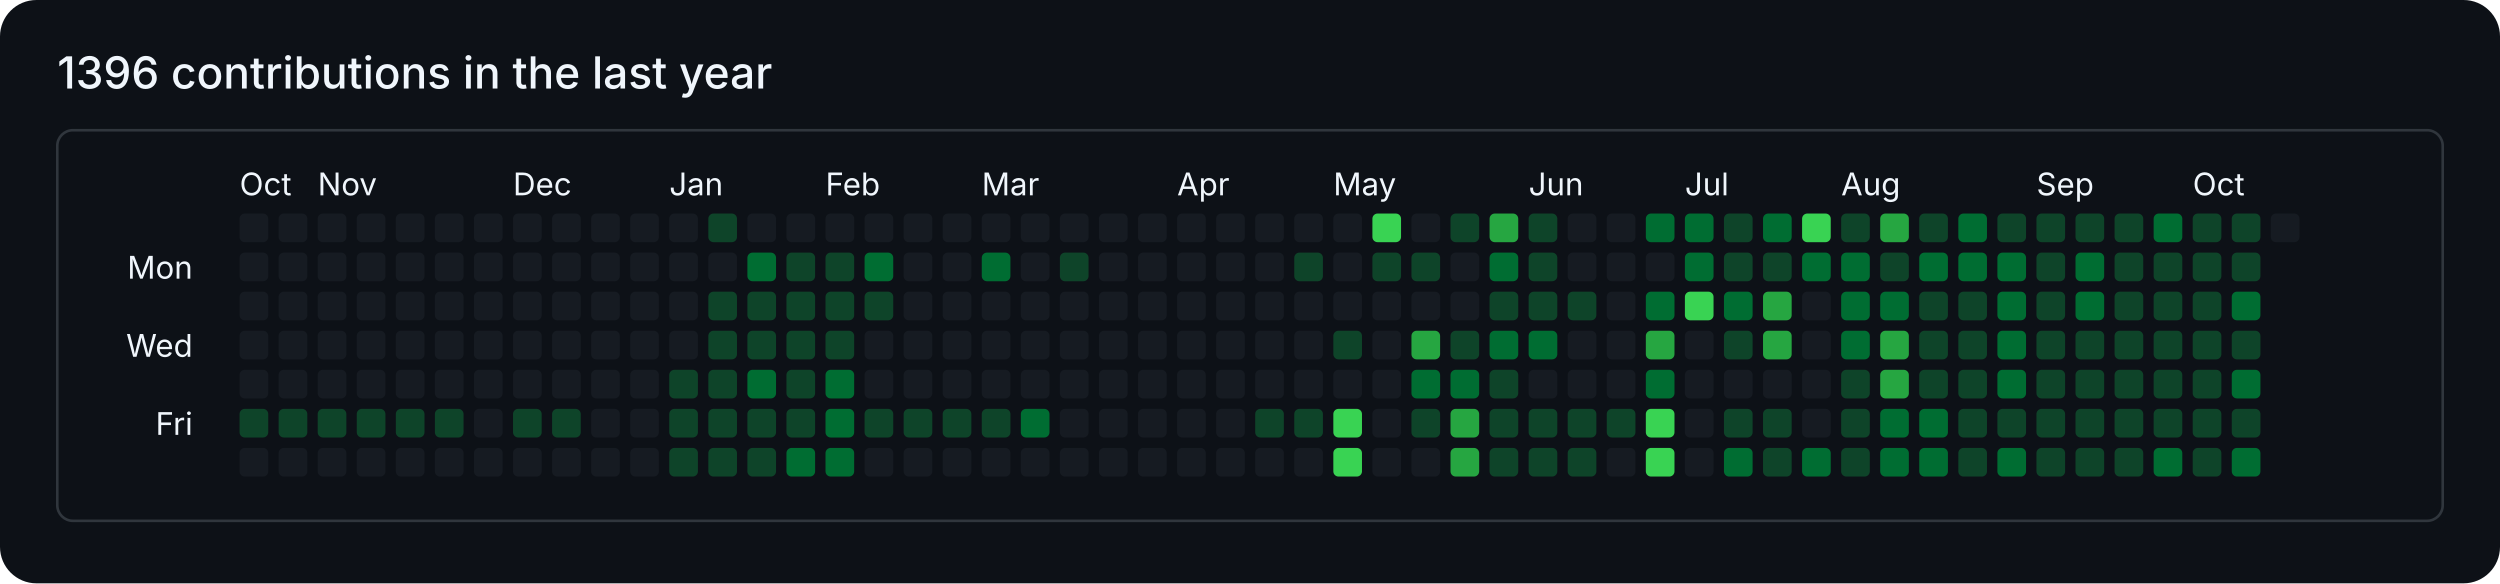
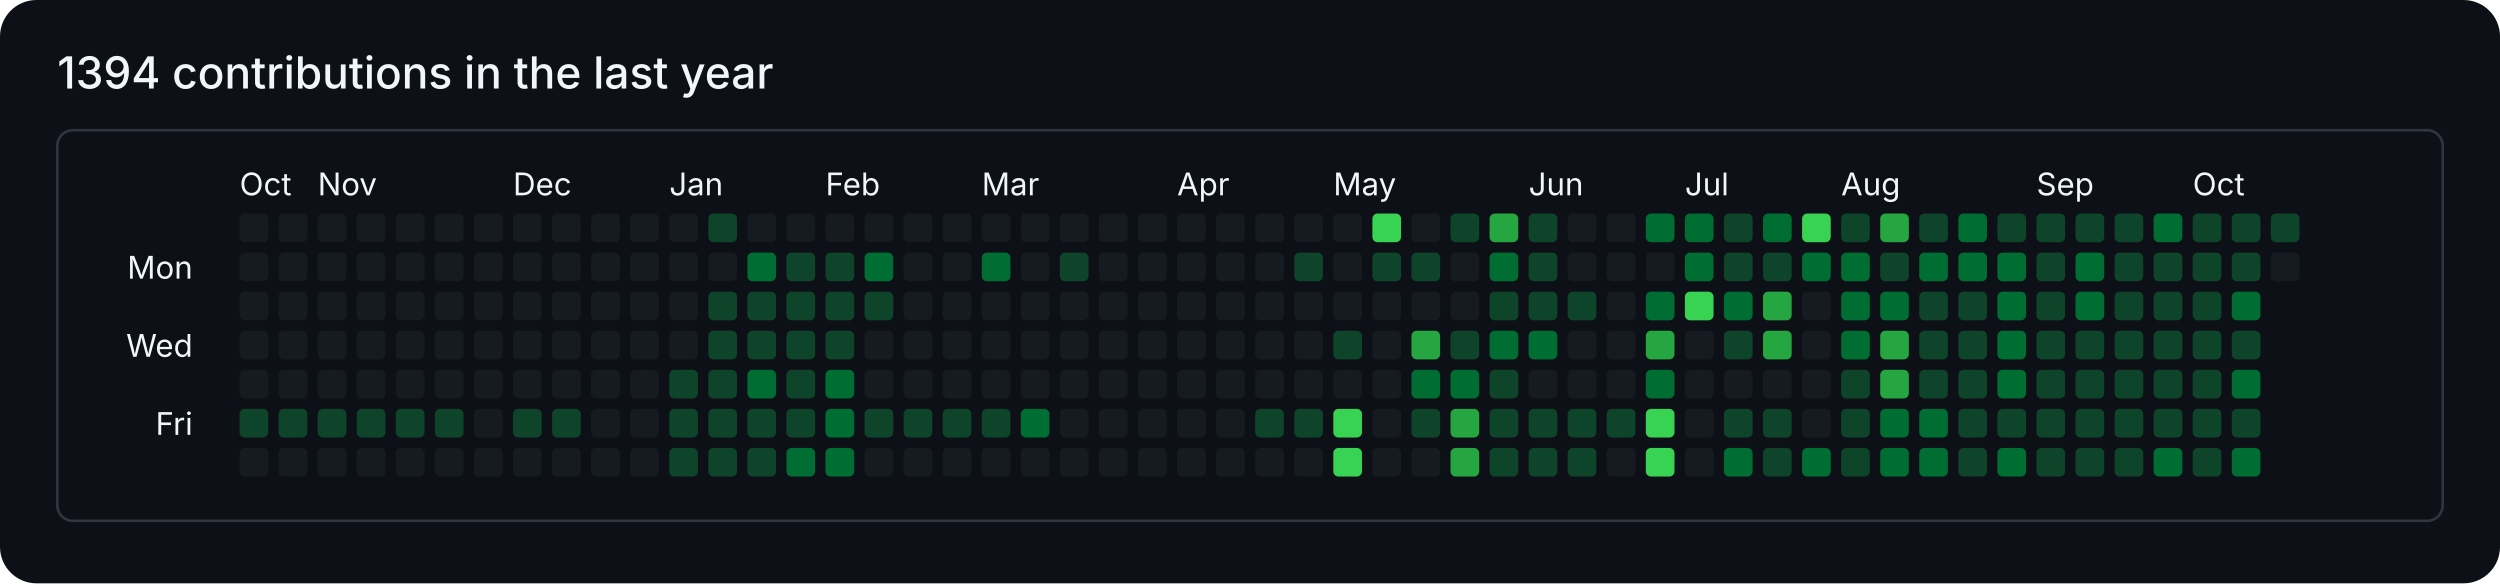
<svg xmlns="http://www.w3.org/2000/svg" width="1200" height="280" viewBox="0 0 960 224" fill="none" role="img" aria-label="AleksZyro GitHub contribution calendar">
  <style>
    .title { font: 500 17px -apple-system, BlinkMacSystemFont, 'Segoe UI', sans-serif; fill: #f0f6fc; }
    .month-label, .weekday-label, .legend, .hint { font: 400 12px -apple-system, BlinkMacSystemFont, 'Segoe UI', sans-serif; fill: #f0f6fc; }
    .hint, .legend-muted { fill: #8b949e; }
    .day-cell { shape-rendering: geometricPrecision; }
  </style>
  <rect width="960" height="224" rx="14" fill="#0d1117" />
-   <text x="22" y="34" class="title">1396 contributions in the last year</text>
+   <text x="22" y="34" class="title">1394 contributions in the last year</text>
  <rect x="22" y="50" width="916" height="150" rx="6" fill="none" stroke="#30363d" />
  <text x="92" y="75" class="month-label">Oct</text>
  <text x="122" y="75" class="month-label">Nov</text>
  <text x="197" y="75" class="month-label">Dec</text>
  <text x="257" y="75" class="month-label">Jan</text>
  <text x="317" y="75" class="month-label">Feb</text>
  <text x="377" y="75" class="month-label">Mar</text>
  <text x="452" y="75" class="month-label">Apr</text>
  <text x="512" y="75" class="month-label">May</text>
  <text x="587" y="75" class="month-label">Jun</text>
  <text x="647" y="75" class="month-label">Jul</text>
  <text x="707" y="75" class="month-label">Aug</text>
  <text x="782" y="75" class="month-label">Sep</text>
  <text x="842" y="75" class="month-label">Oct</text>
  <text x="74" y="107" class="weekday-label" text-anchor="end">Mon</text>
  <text x="74" y="137" class="weekday-label" text-anchor="end">Wed</text>
  <text x="74" y="167" class="weekday-label" text-anchor="end">Fri</text>
  <rect class="day-cell" x="92" y="82" width="11" height="11" rx="2" fill="#161b22" />
  <rect class="day-cell" x="92" y="97" width="11" height="11" rx="2" fill="#161b22" />
  <rect class="day-cell" x="92" y="112" width="11" height="11" rx="2" fill="#161b22" />
  <rect class="day-cell" x="92" y="127" width="11" height="11" rx="2" fill="#161b22" />
  <rect class="day-cell" x="92" y="142" width="11" height="11" rx="2" fill="#161b22" />
  <rect class="day-cell" x="92" y="157" width="11" height="11" rx="2" fill="#0e4429" />
  <rect class="day-cell" x="92" y="172" width="11" height="11" rx="2" fill="#161b22" />
  <rect class="day-cell" x="107" y="82" width="11" height="11" rx="2" fill="#161b22" />
  <rect class="day-cell" x="107" y="97" width="11" height="11" rx="2" fill="#161b22" />
  <rect class="day-cell" x="107" y="112" width="11" height="11" rx="2" fill="#161b22" />
  <rect class="day-cell" x="107" y="127" width="11" height="11" rx="2" fill="#161b22" />
  <rect class="day-cell" x="107" y="142" width="11" height="11" rx="2" fill="#161b22" />
  <rect class="day-cell" x="107" y="157" width="11" height="11" rx="2" fill="#0e4429" />
  <rect class="day-cell" x="107" y="172" width="11" height="11" rx="2" fill="#161b22" />
  <rect class="day-cell" x="122" y="82" width="11" height="11" rx="2" fill="#161b22" />
  <rect class="day-cell" x="122" y="97" width="11" height="11" rx="2" fill="#161b22" />
  <rect class="day-cell" x="122" y="112" width="11" height="11" rx="2" fill="#161b22" />
  <rect class="day-cell" x="122" y="127" width="11" height="11" rx="2" fill="#161b22" />
  <rect class="day-cell" x="122" y="142" width="11" height="11" rx="2" fill="#161b22" />
  <rect class="day-cell" x="122" y="157" width="11" height="11" rx="2" fill="#0e4429" />
  <rect class="day-cell" x="122" y="172" width="11" height="11" rx="2" fill="#161b22" />
  <rect class="day-cell" x="137" y="82" width="11" height="11" rx="2" fill="#161b22" />
  <rect class="day-cell" x="137" y="97" width="11" height="11" rx="2" fill="#161b22" />
  <rect class="day-cell" x="137" y="112" width="11" height="11" rx="2" fill="#161b22" />
  <rect class="day-cell" x="137" y="127" width="11" height="11" rx="2" fill="#161b22" />
  <rect class="day-cell" x="137" y="142" width="11" height="11" rx="2" fill="#161b22" />
  <rect class="day-cell" x="137" y="157" width="11" height="11" rx="2" fill="#0e4429" />
  <rect class="day-cell" x="137" y="172" width="11" height="11" rx="2" fill="#161b22" />
  <rect class="day-cell" x="152" y="82" width="11" height="11" rx="2" fill="#161b22" />
  <rect class="day-cell" x="152" y="97" width="11" height="11" rx="2" fill="#161b22" />
  <rect class="day-cell" x="152" y="112" width="11" height="11" rx="2" fill="#161b22" />
  <rect class="day-cell" x="152" y="127" width="11" height="11" rx="2" fill="#161b22" />
  <rect class="day-cell" x="152" y="142" width="11" height="11" rx="2" fill="#161b22" />
  <rect class="day-cell" x="152" y="157" width="11" height="11" rx="2" fill="#0e4429" />
  <rect class="day-cell" x="152" y="172" width="11" height="11" rx="2" fill="#161b22" />
  <rect class="day-cell" x="167" y="82" width="11" height="11" rx="2" fill="#161b22" />
  <rect class="day-cell" x="167" y="97" width="11" height="11" rx="2" fill="#161b22" />
  <rect class="day-cell" x="167" y="112" width="11" height="11" rx="2" fill="#161b22" />
  <rect class="day-cell" x="167" y="127" width="11" height="11" rx="2" fill="#161b22" />
  <rect class="day-cell" x="167" y="142" width="11" height="11" rx="2" fill="#161b22" />
  <rect class="day-cell" x="167" y="157" width="11" height="11" rx="2" fill="#0e4429" />
  <rect class="day-cell" x="167" y="172" width="11" height="11" rx="2" fill="#161b22" />
  <rect class="day-cell" x="182" y="82" width="11" height="11" rx="2" fill="#161b22" />
  <rect class="day-cell" x="182" y="97" width="11" height="11" rx="2" fill="#161b22" />
  <rect class="day-cell" x="182" y="112" width="11" height="11" rx="2" fill="#161b22" />
  <rect class="day-cell" x="182" y="127" width="11" height="11" rx="2" fill="#161b22" />
  <rect class="day-cell" x="182" y="142" width="11" height="11" rx="2" fill="#161b22" />
  <rect class="day-cell" x="182" y="157" width="11" height="11" rx="2" fill="#161b22" />
  <rect class="day-cell" x="182" y="172" width="11" height="11" rx="2" fill="#161b22" />
  <rect class="day-cell" x="197" y="82" width="11" height="11" rx="2" fill="#161b22" />
  <rect class="day-cell" x="197" y="97" width="11" height="11" rx="2" fill="#161b22" />
  <rect class="day-cell" x="197" y="112" width="11" height="11" rx="2" fill="#161b22" />
  <rect class="day-cell" x="197" y="127" width="11" height="11" rx="2" fill="#161b22" />
  <rect class="day-cell" x="197" y="142" width="11" height="11" rx="2" fill="#161b22" />
  <rect class="day-cell" x="197" y="157" width="11" height="11" rx="2" fill="#0e4429" />
  <rect class="day-cell" x="197" y="172" width="11" height="11" rx="2" fill="#161b22" />
  <rect class="day-cell" x="212" y="82" width="11" height="11" rx="2" fill="#161b22" />
  <rect class="day-cell" x="212" y="97" width="11" height="11" rx="2" fill="#161b22" />
  <rect class="day-cell" x="212" y="112" width="11" height="11" rx="2" fill="#161b22" />
  <rect class="day-cell" x="212" y="127" width="11" height="11" rx="2" fill="#161b22" />
  <rect class="day-cell" x="212" y="142" width="11" height="11" rx="2" fill="#161b22" />
  <rect class="day-cell" x="212" y="157" width="11" height="11" rx="2" fill="#0e4429" />
  <rect class="day-cell" x="212" y="172" width="11" height="11" rx="2" fill="#161b22" />
  <rect class="day-cell" x="227" y="82" width="11" height="11" rx="2" fill="#161b22" />
  <rect class="day-cell" x="227" y="97" width="11" height="11" rx="2" fill="#161b22" />
  <rect class="day-cell" x="227" y="112" width="11" height="11" rx="2" fill="#161b22" />
  <rect class="day-cell" x="227" y="127" width="11" height="11" rx="2" fill="#161b22" />
  <rect class="day-cell" x="227" y="142" width="11" height="11" rx="2" fill="#161b22" />
  <rect class="day-cell" x="227" y="157" width="11" height="11" rx="2" fill="#161b22" />
  <rect class="day-cell" x="227" y="172" width="11" height="11" rx="2" fill="#161b22" />
  <rect class="day-cell" x="242" y="82" width="11" height="11" rx="2" fill="#161b22" />
  <rect class="day-cell" x="242" y="97" width="11" height="11" rx="2" fill="#161b22" />
  <rect class="day-cell" x="242" y="112" width="11" height="11" rx="2" fill="#161b22" />
  <rect class="day-cell" x="242" y="127" width="11" height="11" rx="2" fill="#161b22" />
  <rect class="day-cell" x="242" y="142" width="11" height="11" rx="2" fill="#161b22" />
  <rect class="day-cell" x="242" y="157" width="11" height="11" rx="2" fill="#161b22" />
  <rect class="day-cell" x="242" y="172" width="11" height="11" rx="2" fill="#161b22" />
  <rect class="day-cell" x="257" y="82" width="11" height="11" rx="2" fill="#161b22" />
  <rect class="day-cell" x="257" y="97" width="11" height="11" rx="2" fill="#161b22" />
  <rect class="day-cell" x="257" y="112" width="11" height="11" rx="2" fill="#161b22" />
  <rect class="day-cell" x="257" y="127" width="11" height="11" rx="2" fill="#161b22" />
  <rect class="day-cell" x="257" y="142" width="11" height="11" rx="2" fill="#0e4429" />
  <rect class="day-cell" x="257" y="157" width="11" height="11" rx="2" fill="#0e4429" />
  <rect class="day-cell" x="257" y="172" width="11" height="11" rx="2" fill="#0e4429" />
  <rect class="day-cell" x="272" y="82" width="11" height="11" rx="2" fill="#0e4429" />
  <rect class="day-cell" x="272" y="97" width="11" height="11" rx="2" fill="#161b22" />
  <rect class="day-cell" x="272" y="112" width="11" height="11" rx="2" fill="#0e4429" />
  <rect class="day-cell" x="272" y="127" width="11" height="11" rx="2" fill="#0e4429" />
  <rect class="day-cell" x="272" y="142" width="11" height="11" rx="2" fill="#0e4429" />
  <rect class="day-cell" x="272" y="157" width="11" height="11" rx="2" fill="#0e4429" />
  <rect class="day-cell" x="272" y="172" width="11" height="11" rx="2" fill="#0e4429" />
  <rect class="day-cell" x="287" y="82" width="11" height="11" rx="2" fill="#161b22" />
  <rect class="day-cell" x="287" y="97" width="11" height="11" rx="2" fill="#006d32" />
  <rect class="day-cell" x="287" y="112" width="11" height="11" rx="2" fill="#0e4429" />
  <rect class="day-cell" x="287" y="127" width="11" height="11" rx="2" fill="#0e4429" />
  <rect class="day-cell" x="287" y="142" width="11" height="11" rx="2" fill="#006d32" />
  <rect class="day-cell" x="287" y="157" width="11" height="11" rx="2" fill="#0e4429" />
  <rect class="day-cell" x="287" y="172" width="11" height="11" rx="2" fill="#0e4429" />
  <rect class="day-cell" x="302" y="82" width="11" height="11" rx="2" fill="#161b22" />
  <rect class="day-cell" x="302" y="97" width="11" height="11" rx="2" fill="#0e4429" />
  <rect class="day-cell" x="302" y="112" width="11" height="11" rx="2" fill="#0e4429" />
  <rect class="day-cell" x="302" y="127" width="11" height="11" rx="2" fill="#0e4429" />
  <rect class="day-cell" x="302" y="142" width="11" height="11" rx="2" fill="#0e4429" />
  <rect class="day-cell" x="302" y="157" width="11" height="11" rx="2" fill="#0e4429" />
  <rect class="day-cell" x="302" y="172" width="11" height="11" rx="2" fill="#006d32" />
  <rect class="day-cell" x="317" y="82" width="11" height="11" rx="2" fill="#161b22" />
  <rect class="day-cell" x="317" y="97" width="11" height="11" rx="2" fill="#0e4429" />
  <rect class="day-cell" x="317" y="112" width="11" height="11" rx="2" fill="#0e4429" />
  <rect class="day-cell" x="317" y="127" width="11" height="11" rx="2" fill="#0e4429" />
  <rect class="day-cell" x="317" y="142" width="11" height="11" rx="2" fill="#006d32" />
  <rect class="day-cell" x="317" y="157" width="11" height="11" rx="2" fill="#006d32" />
  <rect class="day-cell" x="317" y="172" width="11" height="11" rx="2" fill="#006d32" />
  <rect class="day-cell" x="332" y="82" width="11" height="11" rx="2" fill="#161b22" />
  <rect class="day-cell" x="332" y="97" width="11" height="11" rx="2" fill="#006d32" />
  <rect class="day-cell" x="332" y="112" width="11" height="11" rx="2" fill="#0e4429" />
  <rect class="day-cell" x="332" y="127" width="11" height="11" rx="2" fill="#161b22" />
  <rect class="day-cell" x="332" y="142" width="11" height="11" rx="2" fill="#161b22" />
  <rect class="day-cell" x="332" y="157" width="11" height="11" rx="2" fill="#0e4429" />
  <rect class="day-cell" x="332" y="172" width="11" height="11" rx="2" fill="#161b22" />
  <rect class="day-cell" x="347" y="82" width="11" height="11" rx="2" fill="#161b22" />
  <rect class="day-cell" x="347" y="97" width="11" height="11" rx="2" fill="#161b22" />
  <rect class="day-cell" x="347" y="112" width="11" height="11" rx="2" fill="#161b22" />
  <rect class="day-cell" x="347" y="127" width="11" height="11" rx="2" fill="#161b22" />
  <rect class="day-cell" x="347" y="142" width="11" height="11" rx="2" fill="#161b22" />
  <rect class="day-cell" x="347" y="157" width="11" height="11" rx="2" fill="#0e4429" />
  <rect class="day-cell" x="347" y="172" width="11" height="11" rx="2" fill="#161b22" />
  <rect class="day-cell" x="362" y="82" width="11" height="11" rx="2" fill="#161b22" />
  <rect class="day-cell" x="362" y="97" width="11" height="11" rx="2" fill="#161b22" />
  <rect class="day-cell" x="362" y="112" width="11" height="11" rx="2" fill="#161b22" />
  <rect class="day-cell" x="362" y="127" width="11" height="11" rx="2" fill="#161b22" />
  <rect class="day-cell" x="362" y="142" width="11" height="11" rx="2" fill="#161b22" />
  <rect class="day-cell" x="362" y="157" width="11" height="11" rx="2" fill="#0e4429" />
  <rect class="day-cell" x="362" y="172" width="11" height="11" rx="2" fill="#161b22" />
  <rect class="day-cell" x="377" y="82" width="11" height="11" rx="2" fill="#161b22" />
  <rect class="day-cell" x="377" y="97" width="11" height="11" rx="2" fill="#006d32" />
  <rect class="day-cell" x="377" y="112" width="11" height="11" rx="2" fill="#161b22" />
  <rect class="day-cell" x="377" y="127" width="11" height="11" rx="2" fill="#161b22" />
  <rect class="day-cell" x="377" y="142" width="11" height="11" rx="2" fill="#161b22" />
  <rect class="day-cell" x="377" y="157" width="11" height="11" rx="2" fill="#0e4429" />
  <rect class="day-cell" x="377" y="172" width="11" height="11" rx="2" fill="#161b22" />
  <rect class="day-cell" x="392" y="82" width="11" height="11" rx="2" fill="#161b22" />
  <rect class="day-cell" x="392" y="97" width="11" height="11" rx="2" fill="#161b22" />
  <rect class="day-cell" x="392" y="112" width="11" height="11" rx="2" fill="#161b22" />
  <rect class="day-cell" x="392" y="127" width="11" height="11" rx="2" fill="#161b22" />
  <rect class="day-cell" x="392" y="142" width="11" height="11" rx="2" fill="#161b22" />
  <rect class="day-cell" x="392" y="157" width="11" height="11" rx="2" fill="#006d32" />
  <rect class="day-cell" x="392" y="172" width="11" height="11" rx="2" fill="#161b22" />
  <rect class="day-cell" x="407" y="82" width="11" height="11" rx="2" fill="#161b22" />
  <rect class="day-cell" x="407" y="97" width="11" height="11" rx="2" fill="#0e4429" />
  <rect class="day-cell" x="407" y="112" width="11" height="11" rx="2" fill="#161b22" />
  <rect class="day-cell" x="407" y="127" width="11" height="11" rx="2" fill="#161b22" />
  <rect class="day-cell" x="407" y="142" width="11" height="11" rx="2" fill="#161b22" />
  <rect class="day-cell" x="407" y="157" width="11" height="11" rx="2" fill="#161b22" />
  <rect class="day-cell" x="407" y="172" width="11" height="11" rx="2" fill="#161b22" />
  <rect class="day-cell" x="422" y="82" width="11" height="11" rx="2" fill="#161b22" />
  <rect class="day-cell" x="422" y="97" width="11" height="11" rx="2" fill="#161b22" />
  <rect class="day-cell" x="422" y="112" width="11" height="11" rx="2" fill="#161b22" />
  <rect class="day-cell" x="422" y="127" width="11" height="11" rx="2" fill="#161b22" />
  <rect class="day-cell" x="422" y="142" width="11" height="11" rx="2" fill="#161b22" />
  <rect class="day-cell" x="422" y="157" width="11" height="11" rx="2" fill="#161b22" />
  <rect class="day-cell" x="422" y="172" width="11" height="11" rx="2" fill="#161b22" />
  <rect class="day-cell" x="437" y="82" width="11" height="11" rx="2" fill="#161b22" />
  <rect class="day-cell" x="437" y="97" width="11" height="11" rx="2" fill="#161b22" />
  <rect class="day-cell" x="437" y="112" width="11" height="11" rx="2" fill="#161b22" />
  <rect class="day-cell" x="437" y="127" width="11" height="11" rx="2" fill="#161b22" />
  <rect class="day-cell" x="437" y="142" width="11" height="11" rx="2" fill="#161b22" />
  <rect class="day-cell" x="437" y="157" width="11" height="11" rx="2" fill="#161b22" />
  <rect class="day-cell" x="437" y="172" width="11" height="11" rx="2" fill="#161b22" />
  <rect class="day-cell" x="452" y="82" width="11" height="11" rx="2" fill="#161b22" />
  <rect class="day-cell" x="452" y="97" width="11" height="11" rx="2" fill="#161b22" />
  <rect class="day-cell" x="452" y="112" width="11" height="11" rx="2" fill="#161b22" />
  <rect class="day-cell" x="452" y="127" width="11" height="11" rx="2" fill="#161b22" />
  <rect class="day-cell" x="452" y="142" width="11" height="11" rx="2" fill="#161b22" />
  <rect class="day-cell" x="452" y="157" width="11" height="11" rx="2" fill="#161b22" />
  <rect class="day-cell" x="452" y="172" width="11" height="11" rx="2" fill="#161b22" />
  <rect class="day-cell" x="467" y="82" width="11" height="11" rx="2" fill="#161b22" />
  <rect class="day-cell" x="467" y="97" width="11" height="11" rx="2" fill="#161b22" />
  <rect class="day-cell" x="467" y="112" width="11" height="11" rx="2" fill="#161b22" />
  <rect class="day-cell" x="467" y="127" width="11" height="11" rx="2" fill="#161b22" />
  <rect class="day-cell" x="467" y="142" width="11" height="11" rx="2" fill="#161b22" />
  <rect class="day-cell" x="467" y="157" width="11" height="11" rx="2" fill="#161b22" />
  <rect class="day-cell" x="467" y="172" width="11" height="11" rx="2" fill="#161b22" />
  <rect class="day-cell" x="482" y="82" width="11" height="11" rx="2" fill="#161b22" />
  <rect class="day-cell" x="482" y="97" width="11" height="11" rx="2" fill="#161b22" />
  <rect class="day-cell" x="482" y="112" width="11" height="11" rx="2" fill="#161b22" />
  <rect class="day-cell" x="482" y="127" width="11" height="11" rx="2" fill="#161b22" />
  <rect class="day-cell" x="482" y="142" width="11" height="11" rx="2" fill="#161b22" />
  <rect class="day-cell" x="482" y="157" width="11" height="11" rx="2" fill="#0e4429" />
  <rect class="day-cell" x="482" y="172" width="11" height="11" rx="2" fill="#161b22" />
  <rect class="day-cell" x="497" y="82" width="11" height="11" rx="2" fill="#161b22" />
  <rect class="day-cell" x="497" y="97" width="11" height="11" rx="2" fill="#0e4429" />
  <rect class="day-cell" x="497" y="112" width="11" height="11" rx="2" fill="#161b22" />
  <rect class="day-cell" x="497" y="127" width="11" height="11" rx="2" fill="#161b22" />
  <rect class="day-cell" x="497" y="142" width="11" height="11" rx="2" fill="#161b22" />
  <rect class="day-cell" x="497" y="157" width="11" height="11" rx="2" fill="#0e4429" />
  <rect class="day-cell" x="497" y="172" width="11" height="11" rx="2" fill="#161b22" />
  <rect class="day-cell" x="512" y="82" width="11" height="11" rx="2" fill="#161b22" />
  <rect class="day-cell" x="512" y="97" width="11" height="11" rx="2" fill="#161b22" />
  <rect class="day-cell" x="512" y="112" width="11" height="11" rx="2" fill="#161b22" />
  <rect class="day-cell" x="512" y="127" width="11" height="11" rx="2" fill="#0e4429" />
  <rect class="day-cell" x="512" y="142" width="11" height="11" rx="2" fill="#161b22" />
  <rect class="day-cell" x="512" y="157" width="11" height="11" rx="2" fill="#39d353" />
  <rect class="day-cell" x="512" y="172" width="11" height="11" rx="2" fill="#39d353" />
  <rect class="day-cell" x="527" y="82" width="11" height="11" rx="2" fill="#39d353" />
  <rect class="day-cell" x="527" y="97" width="11" height="11" rx="2" fill="#0e4429" />
  <rect class="day-cell" x="527" y="112" width="11" height="11" rx="2" fill="#161b22" />
  <rect class="day-cell" x="527" y="127" width="11" height="11" rx="2" fill="#161b22" />
  <rect class="day-cell" x="527" y="142" width="11" height="11" rx="2" fill="#161b22" />
  <rect class="day-cell" x="527" y="157" width="11" height="11" rx="2" fill="#161b22" />
  <rect class="day-cell" x="527" y="172" width="11" height="11" rx="2" fill="#161b22" />
  <rect class="day-cell" x="542" y="82" width="11" height="11" rx="2" fill="#161b22" />
  <rect class="day-cell" x="542" y="97" width="11" height="11" rx="2" fill="#0e4429" />
  <rect class="day-cell" x="542" y="112" width="11" height="11" rx="2" fill="#161b22" />
  <rect class="day-cell" x="542" y="127" width="11" height="11" rx="2" fill="#26a641" />
  <rect class="day-cell" x="542" y="142" width="11" height="11" rx="2" fill="#006d32" />
  <rect class="day-cell" x="542" y="157" width="11" height="11" rx="2" fill="#0e4429" />
  <rect class="day-cell" x="542" y="172" width="11" height="11" rx="2" fill="#161b22" />
  <rect class="day-cell" x="557" y="82" width="11" height="11" rx="2" fill="#0e4429" />
  <rect class="day-cell" x="557" y="97" width="11" height="11" rx="2" fill="#161b22" />
  <rect class="day-cell" x="557" y="112" width="11" height="11" rx="2" fill="#161b22" />
  <rect class="day-cell" x="557" y="127" width="11" height="11" rx="2" fill="#0e4429" />
  <rect class="day-cell" x="557" y="142" width="11" height="11" rx="2" fill="#006d32" />
  <rect class="day-cell" x="557" y="157" width="11" height="11" rx="2" fill="#26a641" />
  <rect class="day-cell" x="557" y="172" width="11" height="11" rx="2" fill="#26a641" />
  <rect class="day-cell" x="572" y="82" width="11" height="11" rx="2" fill="#26a641" />
  <rect class="day-cell" x="572" y="97" width="11" height="11" rx="2" fill="#006d32" />
  <rect class="day-cell" x="572" y="112" width="11" height="11" rx="2" fill="#0e4429" />
  <rect class="day-cell" x="572" y="127" width="11" height="11" rx="2" fill="#006d32" />
  <rect class="day-cell" x="572" y="142" width="11" height="11" rx="2" fill="#0e4429" />
  <rect class="day-cell" x="572" y="157" width="11" height="11" rx="2" fill="#0e4429" />
  <rect class="day-cell" x="572" y="172" width="11" height="11" rx="2" fill="#0e4429" />
  <rect class="day-cell" x="587" y="82" width="11" height="11" rx="2" fill="#0e4429" />
  <rect class="day-cell" x="587" y="97" width="11" height="11" rx="2" fill="#0e4429" />
  <rect class="day-cell" x="587" y="112" width="11" height="11" rx="2" fill="#0e4429" />
  <rect class="day-cell" x="587" y="127" width="11" height="11" rx="2" fill="#006d32" />
  <rect class="day-cell" x="587" y="142" width="11" height="11" rx="2" fill="#161b22" />
  <rect class="day-cell" x="587" y="157" width="11" height="11" rx="2" fill="#0e4429" />
  <rect class="day-cell" x="587" y="172" width="11" height="11" rx="2" fill="#0e4429" />
  <rect class="day-cell" x="602" y="82" width="11" height="11" rx="2" fill="#161b22" />
  <rect class="day-cell" x="602" y="97" width="11" height="11" rx="2" fill="#161b22" />
  <rect class="day-cell" x="602" y="112" width="11" height="11" rx="2" fill="#0e4429" />
  <rect class="day-cell" x="602" y="127" width="11" height="11" rx="2" fill="#161b22" />
  <rect class="day-cell" x="602" y="142" width="11" height="11" rx="2" fill="#161b22" />
  <rect class="day-cell" x="602" y="157" width="11" height="11" rx="2" fill="#0e4429" />
  <rect class="day-cell" x="602" y="172" width="11" height="11" rx="2" fill="#0e4429" />
  <rect class="day-cell" x="617" y="82" width="11" height="11" rx="2" fill="#161b22" />
  <rect class="day-cell" x="617" y="97" width="11" height="11" rx="2" fill="#161b22" />
  <rect class="day-cell" x="617" y="112" width="11" height="11" rx="2" fill="#161b22" />
  <rect class="day-cell" x="617" y="127" width="11" height="11" rx="2" fill="#161b22" />
  <rect class="day-cell" x="617" y="142" width="11" height="11" rx="2" fill="#161b22" />
  <rect class="day-cell" x="617" y="157" width="11" height="11" rx="2" fill="#0e4429" />
  <rect class="day-cell" x="617" y="172" width="11" height="11" rx="2" fill="#161b22" />
  <rect class="day-cell" x="632" y="82" width="11" height="11" rx="2" fill="#006d32" />
  <rect class="day-cell" x="632" y="97" width="11" height="11" rx="2" fill="#161b22" />
  <rect class="day-cell" x="632" y="112" width="11" height="11" rx="2" fill="#006d32" />
  <rect class="day-cell" x="632" y="127" width="11" height="11" rx="2" fill="#26a641" />
  <rect class="day-cell" x="632" y="142" width="11" height="11" rx="2" fill="#006d32" />
  <rect class="day-cell" x="632" y="157" width="11" height="11" rx="2" fill="#39d353" />
  <rect class="day-cell" x="632" y="172" width="11" height="11" rx="2" fill="#39d353" />
  <rect class="day-cell" x="647" y="82" width="11" height="11" rx="2" fill="#006d32" />
  <rect class="day-cell" x="647" y="97" width="11" height="11" rx="2" fill="#006d32" />
  <rect class="day-cell" x="647" y="112" width="11" height="11" rx="2" fill="#39d353" />
  <rect class="day-cell" x="647" y="127" width="11" height="11" rx="2" fill="#161b22" />
  <rect class="day-cell" x="647" y="142" width="11" height="11" rx="2" fill="#161b22" />
  <rect class="day-cell" x="647" y="157" width="11" height="11" rx="2" fill="#161b22" />
  <rect class="day-cell" x="647" y="172" width="11" height="11" rx="2" fill="#161b22" />
  <rect class="day-cell" x="662" y="82" width="11" height="11" rx="2" fill="#0e4429" />
  <rect class="day-cell" x="662" y="97" width="11" height="11" rx="2" fill="#0e4429" />
  <rect class="day-cell" x="662" y="112" width="11" height="11" rx="2" fill="#006d32" />
  <rect class="day-cell" x="662" y="127" width="11" height="11" rx="2" fill="#0e4429" />
  <rect class="day-cell" x="662" y="142" width="11" height="11" rx="2" fill="#161b22" />
  <rect class="day-cell" x="662" y="157" width="11" height="11" rx="2" fill="#0e4429" />
  <rect class="day-cell" x="662" y="172" width="11" height="11" rx="2" fill="#006d32" />
  <rect class="day-cell" x="677" y="82" width="11" height="11" rx="2" fill="#006d32" />
  <rect class="day-cell" x="677" y="97" width="11" height="11" rx="2" fill="#0e4429" />
  <rect class="day-cell" x="677" y="112" width="11" height="11" rx="2" fill="#26a641" />
  <rect class="day-cell" x="677" y="127" width="11" height="11" rx="2" fill="#26a641" />
  <rect class="day-cell" x="677" y="142" width="11" height="11" rx="2" fill="#161b22" />
  <rect class="day-cell" x="677" y="157" width="11" height="11" rx="2" fill="#0e4429" />
  <rect class="day-cell" x="677" y="172" width="11" height="11" rx="2" fill="#0e4429" />
  <rect class="day-cell" x="692" y="82" width="11" height="11" rx="2" fill="#39d353" />
  <rect class="day-cell" x="692" y="97" width="11" height="11" rx="2" fill="#006d32" />
  <rect class="day-cell" x="692" y="112" width="11" height="11" rx="2" fill="#161b22" />
  <rect class="day-cell" x="692" y="127" width="11" height="11" rx="2" fill="#161b22" />
  <rect class="day-cell" x="692" y="142" width="11" height="11" rx="2" fill="#161b22" />
  <rect class="day-cell" x="692" y="157" width="11" height="11" rx="2" fill="#161b22" />
  <rect class="day-cell" x="692" y="172" width="11" height="11" rx="2" fill="#006d32" />
  <rect class="day-cell" x="707" y="82" width="11" height="11" rx="2" fill="#0e4429" />
  <rect class="day-cell" x="707" y="97" width="11" height="11" rx="2" fill="#006d32" />
  <rect class="day-cell" x="707" y="112" width="11" height="11" rx="2" fill="#006d32" />
  <rect class="day-cell" x="707" y="127" width="11" height="11" rx="2" fill="#006d32" />
  <rect class="day-cell" x="707" y="142" width="11" height="11" rx="2" fill="#0e4429" />
  <rect class="day-cell" x="707" y="157" width="11" height="11" rx="2" fill="#0e4429" />
  <rect class="day-cell" x="707" y="172" width="11" height="11" rx="2" fill="#0e4429" />
  <rect class="day-cell" x="722" y="82" width="11" height="11" rx="2" fill="#26a641" />
  <rect class="day-cell" x="722" y="97" width="11" height="11" rx="2" fill="#0e4429" />
  <rect class="day-cell" x="722" y="112" width="11" height="11" rx="2" fill="#006d32" />
  <rect class="day-cell" x="722" y="127" width="11" height="11" rx="2" fill="#26a641" />
  <rect class="day-cell" x="722" y="142" width="11" height="11" rx="2" fill="#26a641" />
  <rect class="day-cell" x="722" y="157" width="11" height="11" rx="2" fill="#006d32" />
  <rect class="day-cell" x="722" y="172" width="11" height="11" rx="2" fill="#006d32" />
  <rect class="day-cell" x="737" y="82" width="11" height="11" rx="2" fill="#0e4429" />
  <rect class="day-cell" x="737" y="97" width="11" height="11" rx="2" fill="#006d32" />
  <rect class="day-cell" x="737" y="112" width="11" height="11" rx="2" fill="#0e4429" />
  <rect class="day-cell" x="737" y="127" width="11" height="11" rx="2" fill="#0e4429" />
  <rect class="day-cell" x="737" y="142" width="11" height="11" rx="2" fill="#0e4429" />
  <rect class="day-cell" x="737" y="157" width="11" height="11" rx="2" fill="#006d32" />
  <rect class="day-cell" x="737" y="172" width="11" height="11" rx="2" fill="#006d32" />
  <rect class="day-cell" x="752" y="82" width="11" height="11" rx="2" fill="#006d32" />
  <rect class="day-cell" x="752" y="97" width="11" height="11" rx="2" fill="#006d32" />
  <rect class="day-cell" x="752" y="112" width="11" height="11" rx="2" fill="#0e4429" />
  <rect class="day-cell" x="752" y="127" width="11" height="11" rx="2" fill="#0e4429" />
  <rect class="day-cell" x="752" y="142" width="11" height="11" rx="2" fill="#0e4429" />
  <rect class="day-cell" x="752" y="157" width="11" height="11" rx="2" fill="#0e4429" />
  <rect class="day-cell" x="752" y="172" width="11" height="11" rx="2" fill="#0e4429" />
  <rect class="day-cell" x="767" y="82" width="11" height="11" rx="2" fill="#0e4429" />
  <rect class="day-cell" x="767" y="97" width="11" height="11" rx="2" fill="#006d32" />
  <rect class="day-cell" x="767" y="112" width="11" height="11" rx="2" fill="#006d32" />
  <rect class="day-cell" x="767" y="127" width="11" height="11" rx="2" fill="#006d32" />
  <rect class="day-cell" x="767" y="142" width="11" height="11" rx="2" fill="#006d32" />
  <rect class="day-cell" x="767" y="157" width="11" height="11" rx="2" fill="#0e4429" />
  <rect class="day-cell" x="767" y="172" width="11" height="11" rx="2" fill="#006d32" />
  <rect class="day-cell" x="782" y="82" width="11" height="11" rx="2" fill="#0e4429" />
  <rect class="day-cell" x="782" y="97" width="11" height="11" rx="2" fill="#0e4429" />
  <rect class="day-cell" x="782" y="112" width="11" height="11" rx="2" fill="#0e4429" />
  <rect class="day-cell" x="782" y="127" width="11" height="11" rx="2" fill="#0e4429" />
  <rect class="day-cell" x="782" y="142" width="11" height="11" rx="2" fill="#0e4429" />
  <rect class="day-cell" x="782" y="157" width="11" height="11" rx="2" fill="#0e4429" />
  <rect class="day-cell" x="782" y="172" width="11" height="11" rx="2" fill="#0e4429" />
  <rect class="day-cell" x="797" y="82" width="11" height="11" rx="2" fill="#0e4429" />
  <rect class="day-cell" x="797" y="97" width="11" height="11" rx="2" fill="#006d32" />
  <rect class="day-cell" x="797" y="112" width="11" height="11" rx="2" fill="#006d32" />
  <rect class="day-cell" x="797" y="127" width="11" height="11" rx="2" fill="#0e4429" />
  <rect class="day-cell" x="797" y="142" width="11" height="11" rx="2" fill="#0e4429" />
  <rect class="day-cell" x="797" y="157" width="11" height="11" rx="2" fill="#0e4429" />
  <rect class="day-cell" x="797" y="172" width="11" height="11" rx="2" fill="#0e4429" />
  <rect class="day-cell" x="812" y="82" width="11" height="11" rx="2" fill="#0e4429" />
  <rect class="day-cell" x="812" y="97" width="11" height="11" rx="2" fill="#0e4429" />
  <rect class="day-cell" x="812" y="112" width="11" height="11" rx="2" fill="#0e4429" />
  <rect class="day-cell" x="812" y="127" width="11" height="11" rx="2" fill="#0e4429" />
  <rect class="day-cell" x="812" y="142" width="11" height="11" rx="2" fill="#0e4429" />
  <rect class="day-cell" x="812" y="157" width="11" height="11" rx="2" fill="#0e4429" />
  <rect class="day-cell" x="812" y="172" width="11" height="11" rx="2" fill="#0e4429" />
  <rect class="day-cell" x="827" y="82" width="11" height="11" rx="2" fill="#006d32" />
  <rect class="day-cell" x="827" y="97" width="11" height="11" rx="2" fill="#0e4429" />
  <rect class="day-cell" x="827" y="112" width="11" height="11" rx="2" fill="#0e4429" />
  <rect class="day-cell" x="827" y="127" width="11" height="11" rx="2" fill="#0e4429" />
  <rect class="day-cell" x="827" y="142" width="11" height="11" rx="2" fill="#0e4429" />
  <rect class="day-cell" x="827" y="157" width="11" height="11" rx="2" fill="#0e4429" />
  <rect class="day-cell" x="827" y="172" width="11" height="11" rx="2" fill="#006d32" />
  <rect class="day-cell" x="842" y="82" width="11" height="11" rx="2" fill="#0e4429" />
  <rect class="day-cell" x="842" y="97" width="11" height="11" rx="2" fill="#0e4429" />
  <rect class="day-cell" x="842" y="112" width="11" height="11" rx="2" fill="#0e4429" />
  <rect class="day-cell" x="842" y="127" width="11" height="11" rx="2" fill="#0e4429" />
  <rect class="day-cell" x="842" y="142" width="11" height="11" rx="2" fill="#0e4429" />
  <rect class="day-cell" x="842" y="157" width="11" height="11" rx="2" fill="#0e4429" />
  <rect class="day-cell" x="842" y="172" width="11" height="11" rx="2" fill="#0e4429" />
  <rect class="day-cell" x="857" y="82" width="11" height="11" rx="2" fill="#0e4429" />
  <rect class="day-cell" x="857" y="97" width="11" height="11" rx="2" fill="#0e4429" />
  <rect class="day-cell" x="857" y="112" width="11" height="11" rx="2" fill="#006d32" />
  <rect class="day-cell" x="857" y="127" width="11" height="11" rx="2" fill="#0e4429" />
  <rect class="day-cell" x="857" y="142" width="11" height="11" rx="2" fill="#006d32" />
  <rect class="day-cell" x="857" y="157" width="11" height="11" rx="2" fill="#0e4429" />
  <rect class="day-cell" x="857" y="172" width="11" height="11" rx="2" fill="#006d32" />
-   <rect class="day-cell" x="872" y="82" width="11" height="11" rx="2" fill="#161b22" />
+   <rect class="day-cell" x="872" y="82" width="11" height="11" rx="2" fill="#0e4429" />
+   <rect class="day-cell" x="872" y="97" width="11" height="11" rx="2" fill="#161b22" />
</svg>
